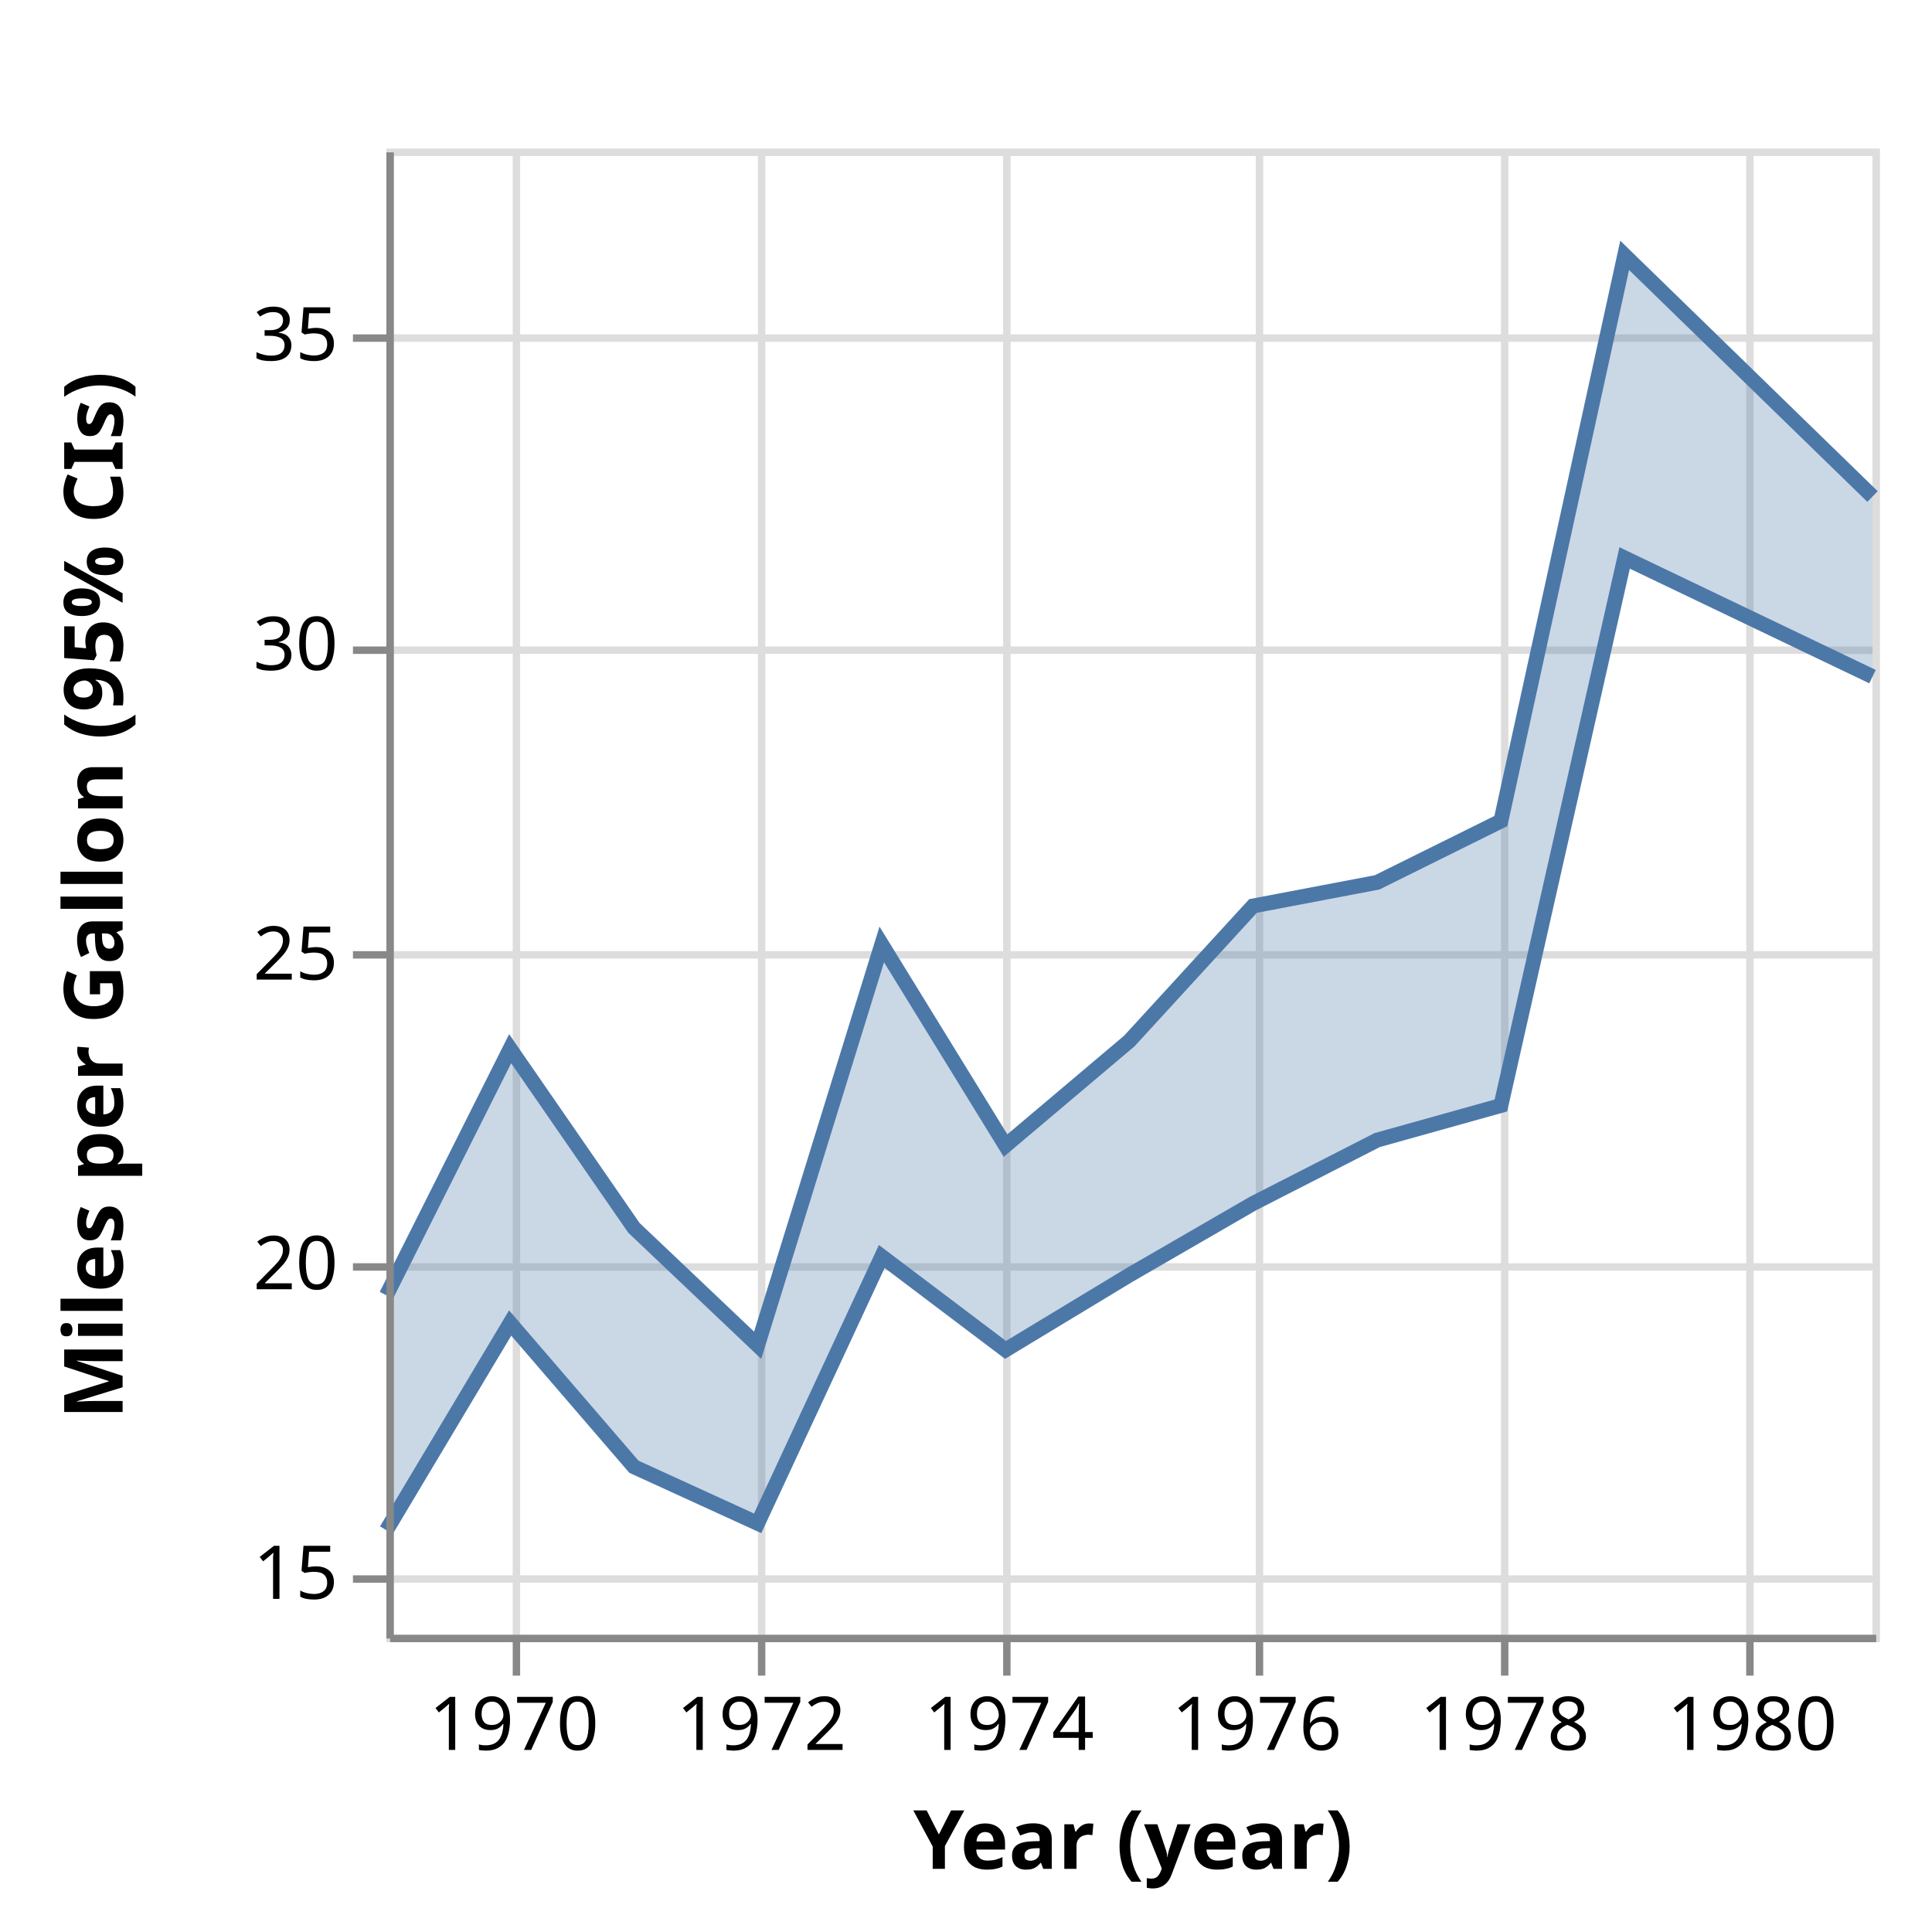
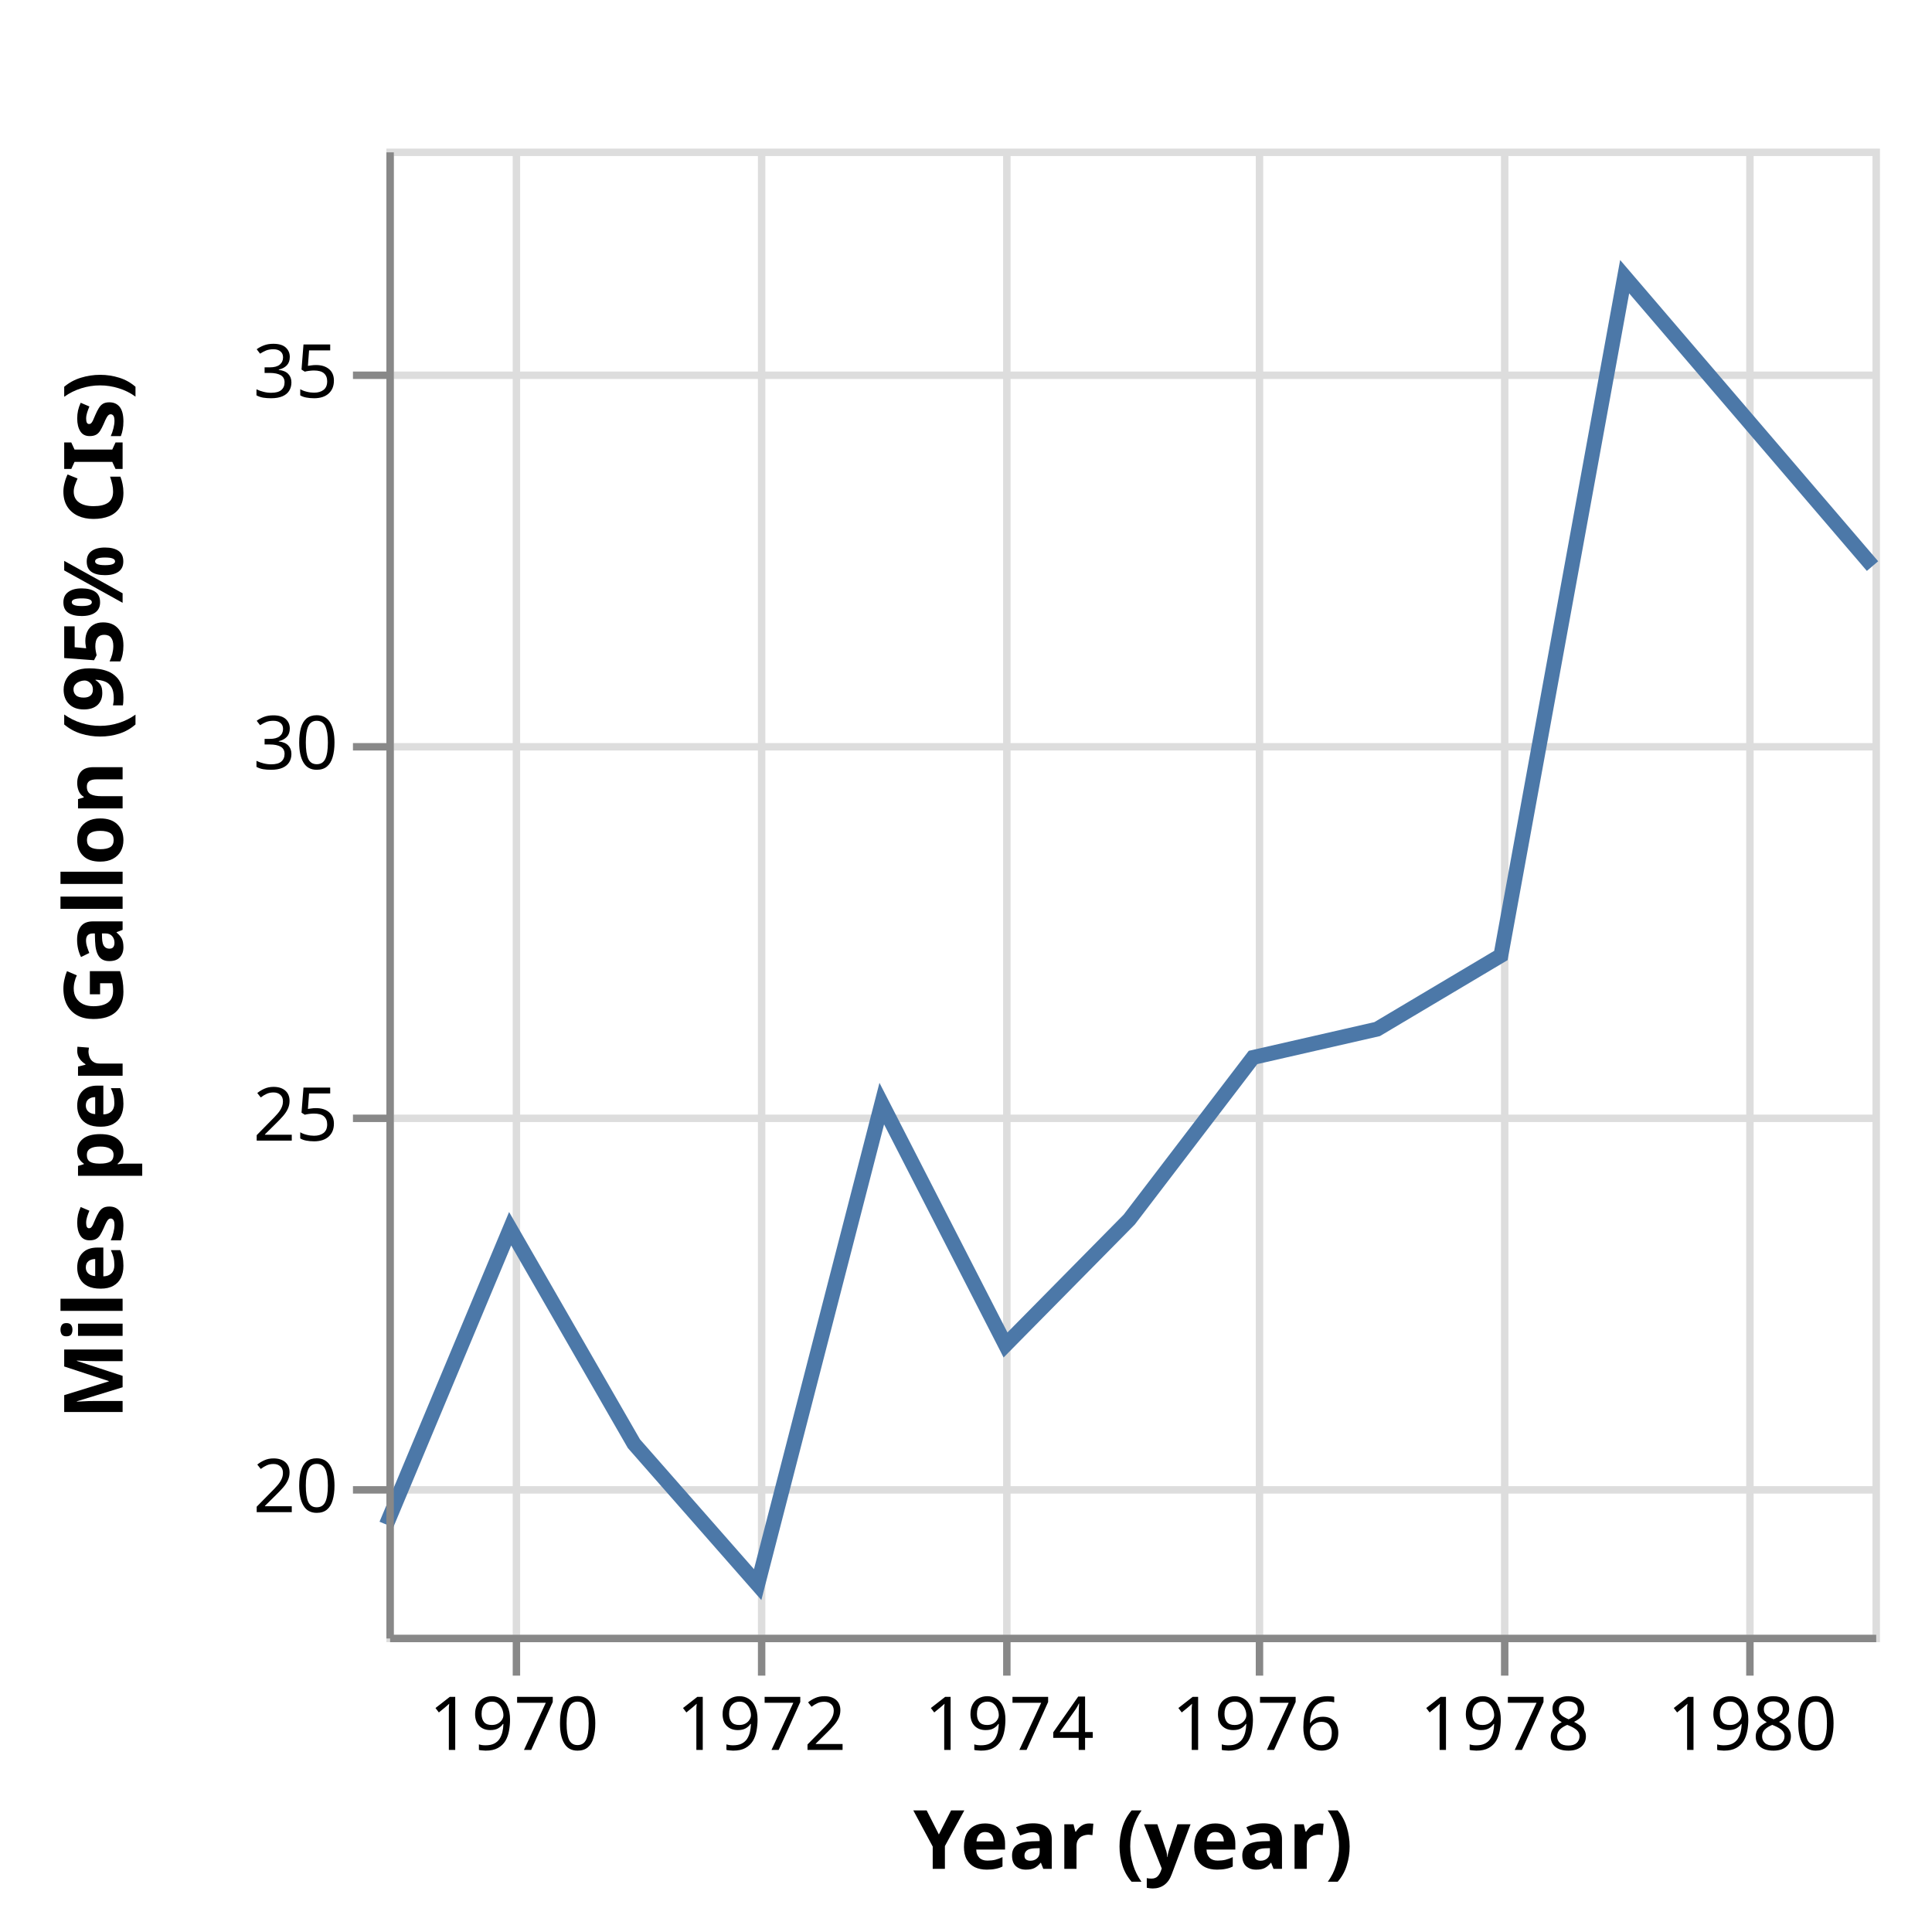
<svg xmlns="http://www.w3.org/2000/svg" class="marks" width="259" height="260" viewBox="0 0 259 260" version="1.1">
  <g transform="translate(52,20)">
    <g class="mark-group role-frame root">
      <g transform="translate(0,0)">
        <path class="background" d="M0.5,0.5h200v200h-200Z" style="fill: none; stroke: #ddd;" />
        <g>
          <g class="mark-group role-axis">
            <g transform="translate(0.5,200.5)">
              <path class="background" d="M0,0h0v0h0Z" style="pointer-events: none; fill: none;" />
              <g>
                <g class="mark-rule role-axis-grid" style="pointer-events: none;">
                  <line transform="translate(17,-200)" x2="0" y2="200" style="fill: none; stroke: #ddd; stroke-width: 1; opacity: 1;" />
                  <line transform="translate(50,-200)" x2="0" y2="200" style="fill: none; stroke: #ddd; stroke-width: 1; opacity: 1;" />
                  <line transform="translate(83,-200)" x2="0" y2="200" style="fill: none; stroke: #ddd; stroke-width: 1; opacity: 1;" />
                  <line transform="translate(117,-200)" x2="0" y2="200" style="fill: none; stroke: #ddd; stroke-width: 1; opacity: 1;" />
                  <line transform="translate(150,-200)" x2="0" y2="200" style="fill: none; stroke: #ddd; stroke-width: 1; opacity: 1;" />
                  <line transform="translate(183,-200)" x2="0" y2="200" style="fill: none; stroke: #ddd; stroke-width: 1; opacity: 1;" />
                </g>
              </g>
            </g>
          </g>
          <g class="mark-group role-axis">
            <g transform="translate(0.5,0.5)">
              <path class="background" d="M0,0h0v0h0Z" style="pointer-events: none; fill: none;" />
              <g>
                <g class="mark-rule role-axis-grid" style="pointer-events: none;">
-                   <line transform="translate(0,192)" x2="200" y2="0" style="fill: none; stroke: #ddd; stroke-width: 1; opacity: 1;" />
-                   <line transform="translate(0,150)" x2="200" y2="0" style="fill: none; stroke: #ddd; stroke-width: 1; opacity: 1;" />
-                   <line transform="translate(0,108)" x2="200" y2="0" style="fill: none; stroke: #ddd; stroke-width: 1; opacity: 1;" />
-                   <line transform="translate(0,67)" x2="200" y2="0" style="fill: none; stroke: #ddd; stroke-width: 1; opacity: 1;" />
-                   <line transform="translate(0,25)" x2="200" y2="0" style="fill: none; stroke: #ddd; stroke-width: 1; opacity: 1;" />
+                   <line transform="translate(0,180)" x2="200" y2="0" style="fill: none; stroke: #ddd; stroke-width: 1; opacity: 1;" />
+                   <line transform="translate(0,130)" x2="200" y2="0" style="fill: none; stroke: #ddd; stroke-width: 1; opacity: 1;" />
+                   <line transform="translate(0,80)" x2="200" y2="0" style="fill: none; stroke: #ddd; stroke-width: 1; opacity: 1;" />
+                   <line transform="translate(0,30)" x2="200" y2="0" style="fill: none; stroke: #ddd; stroke-width: 1; opacity: 1;" />
                </g>
              </g>
            </g>
          </g>
          <g class="mark-area role-mark layer_0_marks">
-             <path d="M200,71.057L166.644,55.088L149.989,128.772L133.333,133.428L116.632,141.964L99.977,151.596L83.322,161.667L66.667,149.09L49.966,185.005L33.311,177.388L16.655,158.043L0,185.927L0,154.31L16.655,121.131L33.311,145.238L49.966,161.042L66.667,107.099L83.322,134.167L99.977,120.098L116.632,101.923L133.333,98.744L149.989,90.488L166.644,14.364L200,46.818Z" style="fill: #4c78a8; opacity: 0.3;" />
+             <path style="fill: #4c78a8; opacity: 0.3;" />
          </g>
          <g class="mark-line role-mark layer_1_marks">
-             <path d="M200,71.057L166.644,55.088L149.989,128.772L133.333,133.428L116.632,141.964L99.977,151.596L83.322,161.667L66.667,149.09L49.966,185.005L33.311,177.388L16.655,158.043L0,185.927" style="fill: none; stroke: #4c78a8; stroke-width: 2;" />
+             <path style="fill: none; stroke: #4c78a8; stroke-width: 2;" />
          </g>
          <g class="mark-line role-mark layer_2_marks">
-             <path d="M200,46.818L166.644,14.364L149.989,90.488L133.333,98.744L116.632,101.923L99.977,120.098L83.322,134.167L66.667,107.099L49.966,161.042L33.311,145.238L16.655,121.131L0,154.31" style="fill: none; stroke: #4c78a8; stroke-width: 2;" />
+             <path d="M200,56.182L166.644,17.237L149.989,108.585L133.333,118.493L116.632,122.308L99.977,144.118L83.322,161L66.667,128.519L49.966,193.25L33.311,174.286L16.655,145.357L0,185.172" style="fill: none; stroke: #4c78a8; stroke-width: 2;" />
          </g>
          <g class="mark-group role-axis">
            <g transform="translate(0.5,200.5)">
              <path class="background" d="M0,0h0v0h0Z" style="pointer-events: none; fill: none;" />
              <g>
                <g class="mark-rule role-axis-tick" style="pointer-events: none;">
                  <line transform="translate(17,0)" x2="0" y2="5" style="fill: none; stroke: #888; stroke-width: 1; opacity: 1;" />
                  <line transform="translate(50,0)" x2="0" y2="5" style="fill: none; stroke: #888; stroke-width: 1; opacity: 1;" />
                  <line transform="translate(83,0)" x2="0" y2="5" style="fill: none; stroke: #888; stroke-width: 1; opacity: 1;" />
                  <line transform="translate(117,0)" x2="0" y2="5" style="fill: none; stroke: #888; stroke-width: 1; opacity: 1;" />
                  <line transform="translate(150,0)" x2="0" y2="5" style="fill: none; stroke: #888; stroke-width: 1; opacity: 1;" />
                  <line transform="translate(183,0)" x2="0" y2="5" style="fill: none; stroke: #888; stroke-width: 1; opacity: 1;" />
                </g>
                <g class="mark-text role-axis-label" style="pointer-events: none;">
                  <text text-anchor="middle" transform="translate(16.65526,15)" style="font-family: sans-serif; font-size: 10px; fill: #000; opacity: 1;">1970</text>
                  <text text-anchor="middle" transform="translate(49.96578,15)" style="font-family: sans-serif; font-size: 10px; fill: #000; opacity: 1;">1972</text>
                  <text text-anchor="middle" transform="translate(83.32193,15)" style="font-family: sans-serif; font-size: 10px; fill: #000; opacity: 1;">1974</text>
                  <text text-anchor="middle" transform="translate(116.6324,15)" style="font-family: sans-serif; font-size: 10px; fill: #000; opacity: 1;">1976</text>
                  <text text-anchor="middle" transform="translate(149.9886,15)" style="font-family: sans-serif; font-size: 10px; fill: #000; opacity: 1;">1978</text>
                  <text text-anchor="middle" transform="translate(183.2991,15)" style="font-family: sans-serif; font-size: 10px; fill: #000; opacity: 1;">1980</text>
                </g>
                <g class="mark-rule role-axis-domain" style="pointer-events: none;">
                  <line transform="translate(0,0)" x2="200" y2="0" style="fill: none; stroke: #888; stroke-width: 1; opacity: 1;" />
                </g>
                <g class="mark-text role-axis-title" style="pointer-events: none;">
                  <text text-anchor="middle" transform="translate(100,31)" style="font-family: sans-serif; font-size: 11px; font-weight: bold; fill: #000; opacity: 1;">Year (year)</text>
                </g>
              </g>
            </g>
          </g>
          <g class="mark-group role-axis">
            <g transform="translate(0.5,0.5)">
              <path class="background" d="M0,0h0v0h0Z" style="pointer-events: none; fill: none;" />
              <g>
                <g class="mark-rule role-axis-tick" style="pointer-events: none;">
-                   <line transform="translate(0,192)" x2="-5" y2="0" style="fill: none; stroke: #888; stroke-width: 1; opacity: 1;" />
-                   <line transform="translate(0,150)" x2="-5" y2="0" style="fill: none; stroke: #888; stroke-width: 1; opacity: 1;" />
-                   <line transform="translate(0,108)" x2="-5" y2="0" style="fill: none; stroke: #888; stroke-width: 1; opacity: 1;" />
-                   <line transform="translate(0,67)" x2="-5" y2="0" style="fill: none; stroke: #888; stroke-width: 1; opacity: 1;" />
-                   <line transform="translate(0,25)" x2="-5" y2="0" style="fill: none; stroke: #888; stroke-width: 1; opacity: 1;" />
+                   <line transform="translate(0,180)" x2="-5" y2="0" style="fill: none; stroke: #888; stroke-width: 1; opacity: 1;" />
+                   <line transform="translate(0,130)" x2="-5" y2="0" style="fill: none; stroke: #888; stroke-width: 1; opacity: 1;" />
+                   <line transform="translate(0,80)" x2="-5" y2="0" style="fill: none; stroke: #888; stroke-width: 1; opacity: 1;" />
+                   <line transform="translate(0,30)" x2="-5" y2="0" style="fill: none; stroke: #888; stroke-width: 1; opacity: 1;" />
                </g>
                <g class="mark-text role-axis-label" style="pointer-events: none;">
-                   <text text-anchor="end" transform="translate(-7,194.6667)" style="font-family: sans-serif; font-size: 10px; fill: #000; opacity: 1;">15</text>
-                   <text text-anchor="end" transform="translate(-7,153)" style="font-family: sans-serif; font-size: 10px; fill: #000; opacity: 1;">20</text>
-                   <text text-anchor="end" transform="translate(-7,111.3333)" style="font-family: sans-serif; font-size: 10px; fill: #000; opacity: 1;">25</text>
-                   <text text-anchor="end" transform="translate(-7,69.66667)" style="font-family: sans-serif; font-size: 10px; fill: #000; opacity: 1;">30</text>
-                   <text text-anchor="end" transform="translate(-7,28)" style="font-family: sans-serif; font-size: 10px; fill: #000; opacity: 1;">35</text>
+                   <text text-anchor="end" transform="translate(-7,183)" style="font-family: sans-serif; font-size: 10px; fill: #000; opacity: 1;">20</text>
+                   <text text-anchor="end" transform="translate(-7,133)" style="font-family: sans-serif; font-size: 10px; fill: #000; opacity: 1;">25</text>
+                   <text text-anchor="end" transform="translate(-7,83)" style="font-family: sans-serif; font-size: 10px; fill: #000; opacity: 1;">30</text>
+                   <text text-anchor="end" transform="translate(-7,33)" style="font-family: sans-serif; font-size: 10px; fill: #000; opacity: 1;">35</text>
                </g>
                <g class="mark-rule role-axis-domain" style="pointer-events: none;">
                  <line transform="translate(0,200)" x2="0" y2="-200" style="fill: none; stroke: #888; stroke-width: 1; opacity: 1;" />
                </g>
                <g class="mark-text role-axis-title" style="pointer-events: none;">
                  <text text-anchor="middle" transform="translate(-34,100) rotate(-90) translate(0,-2)" style="font-family: sans-serif; font-size: 11px; font-weight: bold; fill: #000; opacity: 1;">Miles per Gallon (95% CIs)</text>
                </g>
              </g>
            </g>
          </g>
        </g>
      </g>
    </g>
  </g>
</svg>
